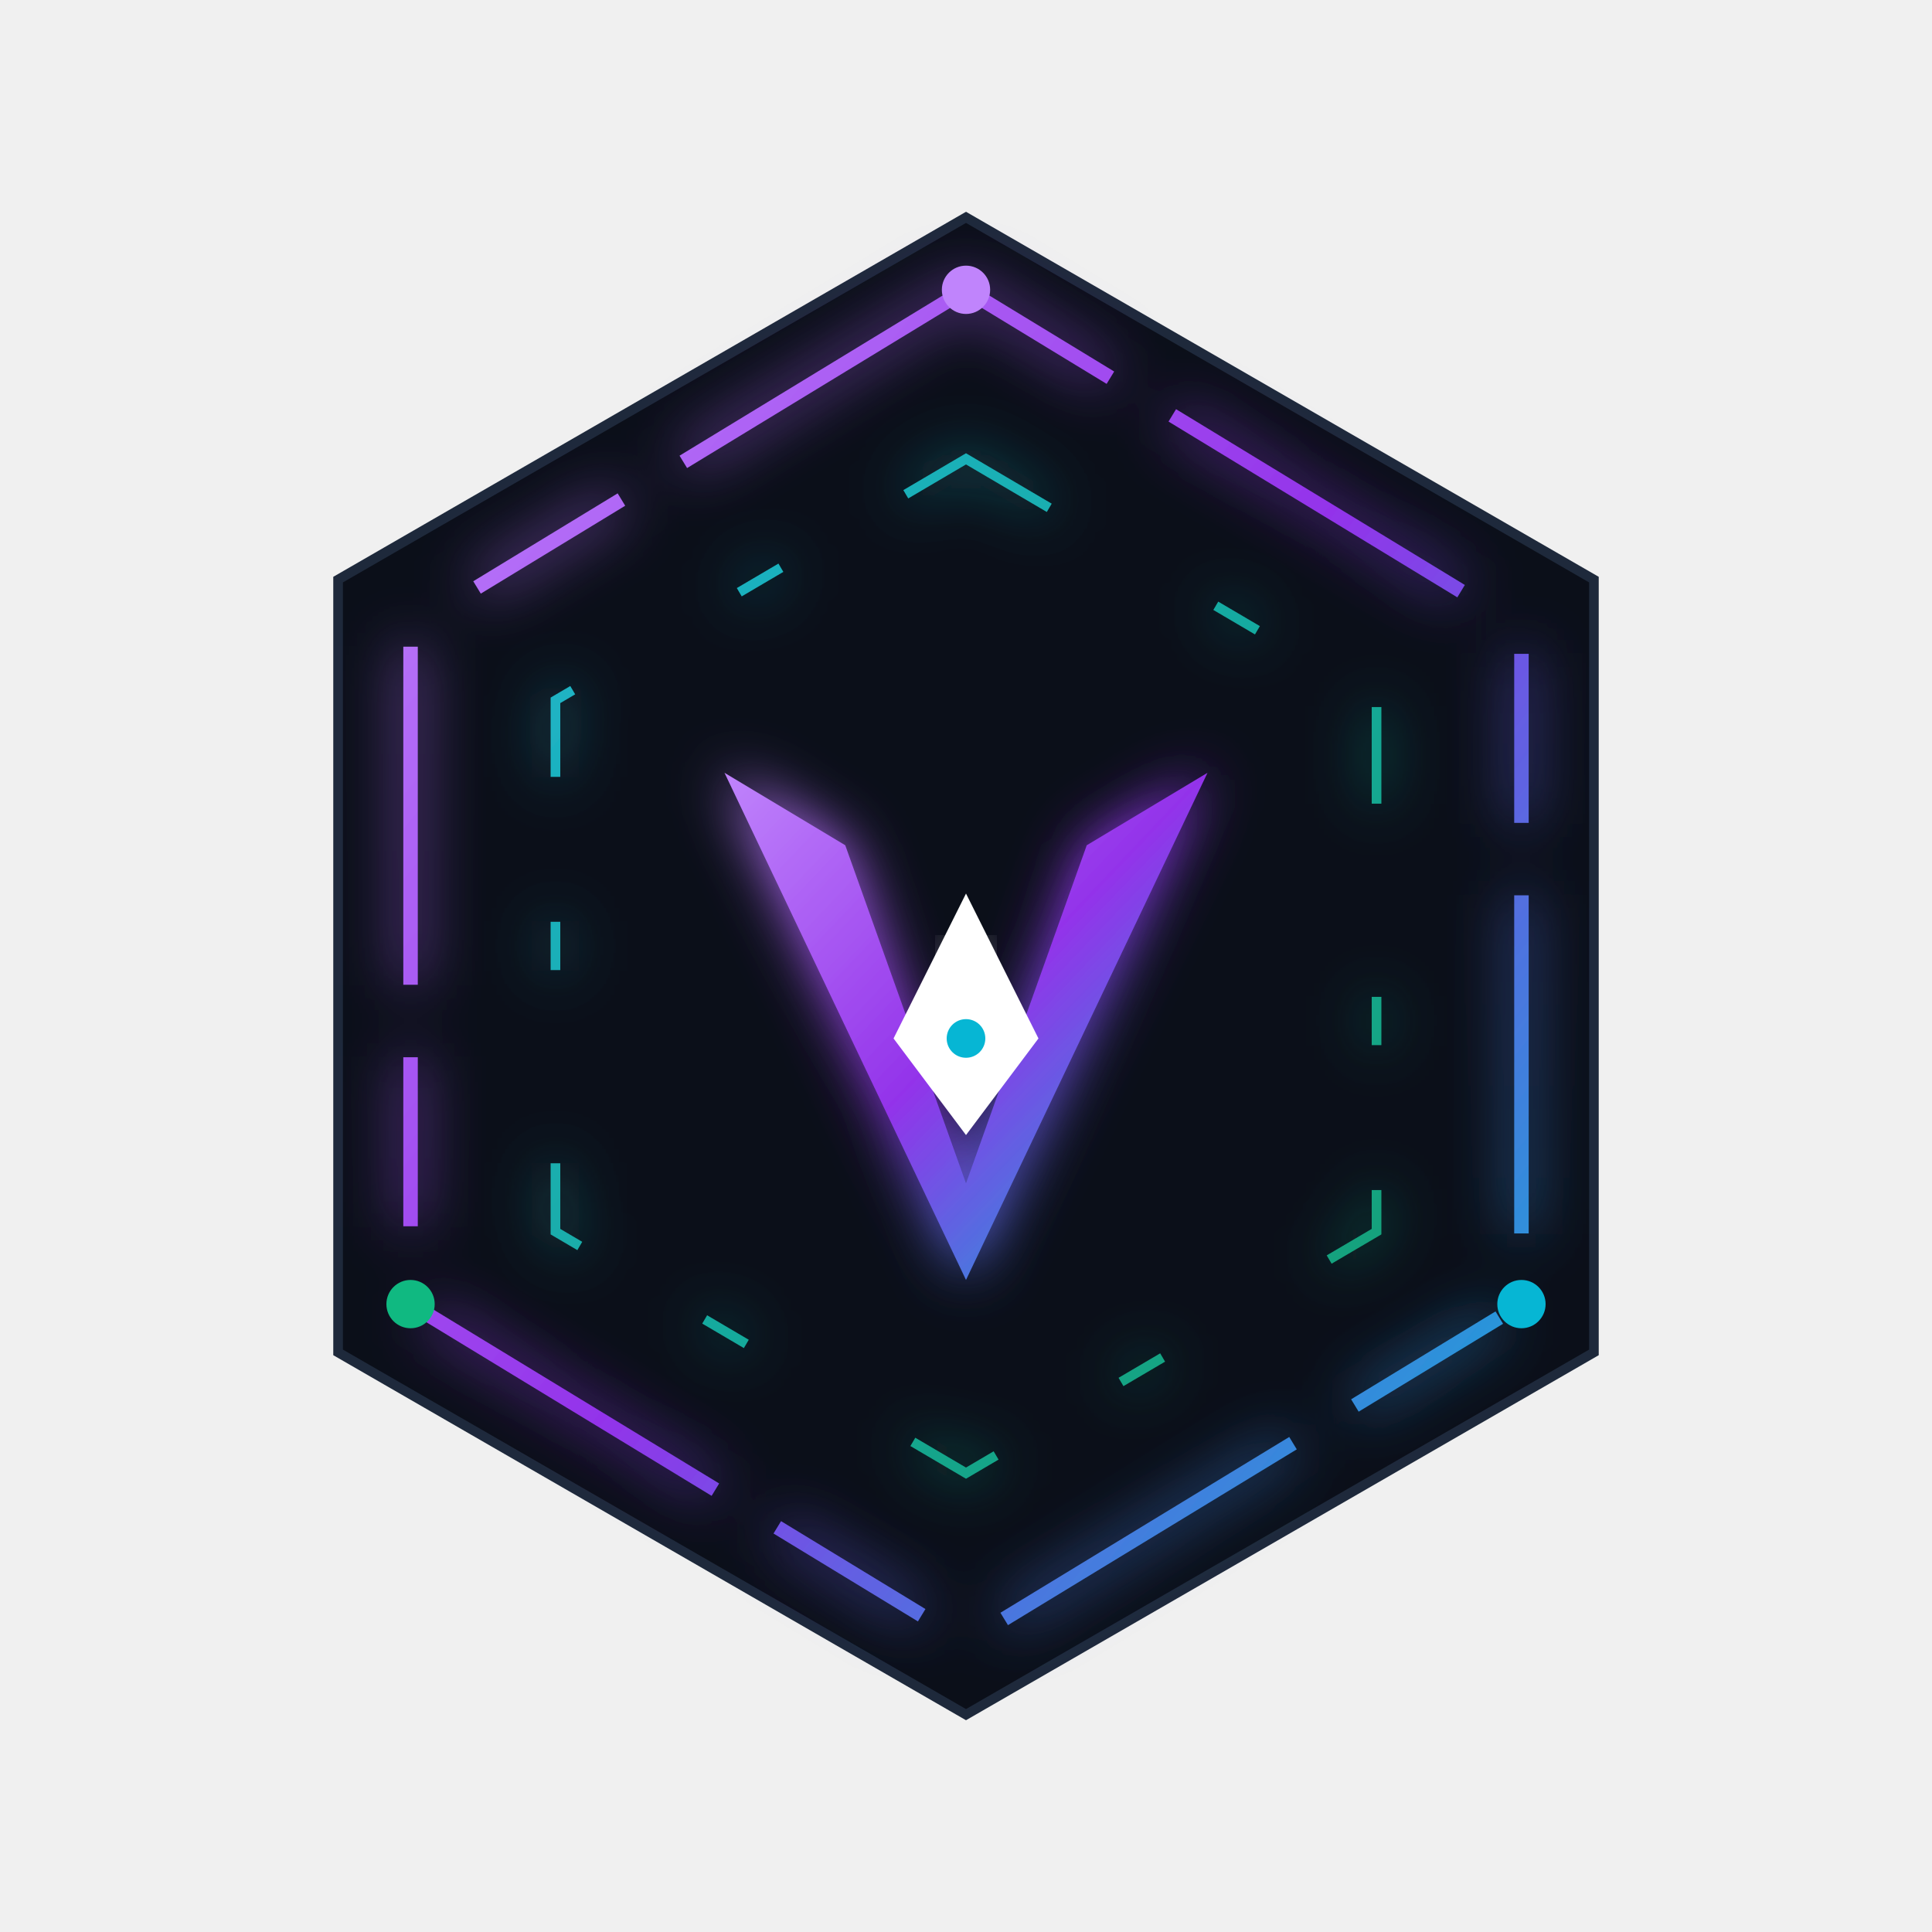
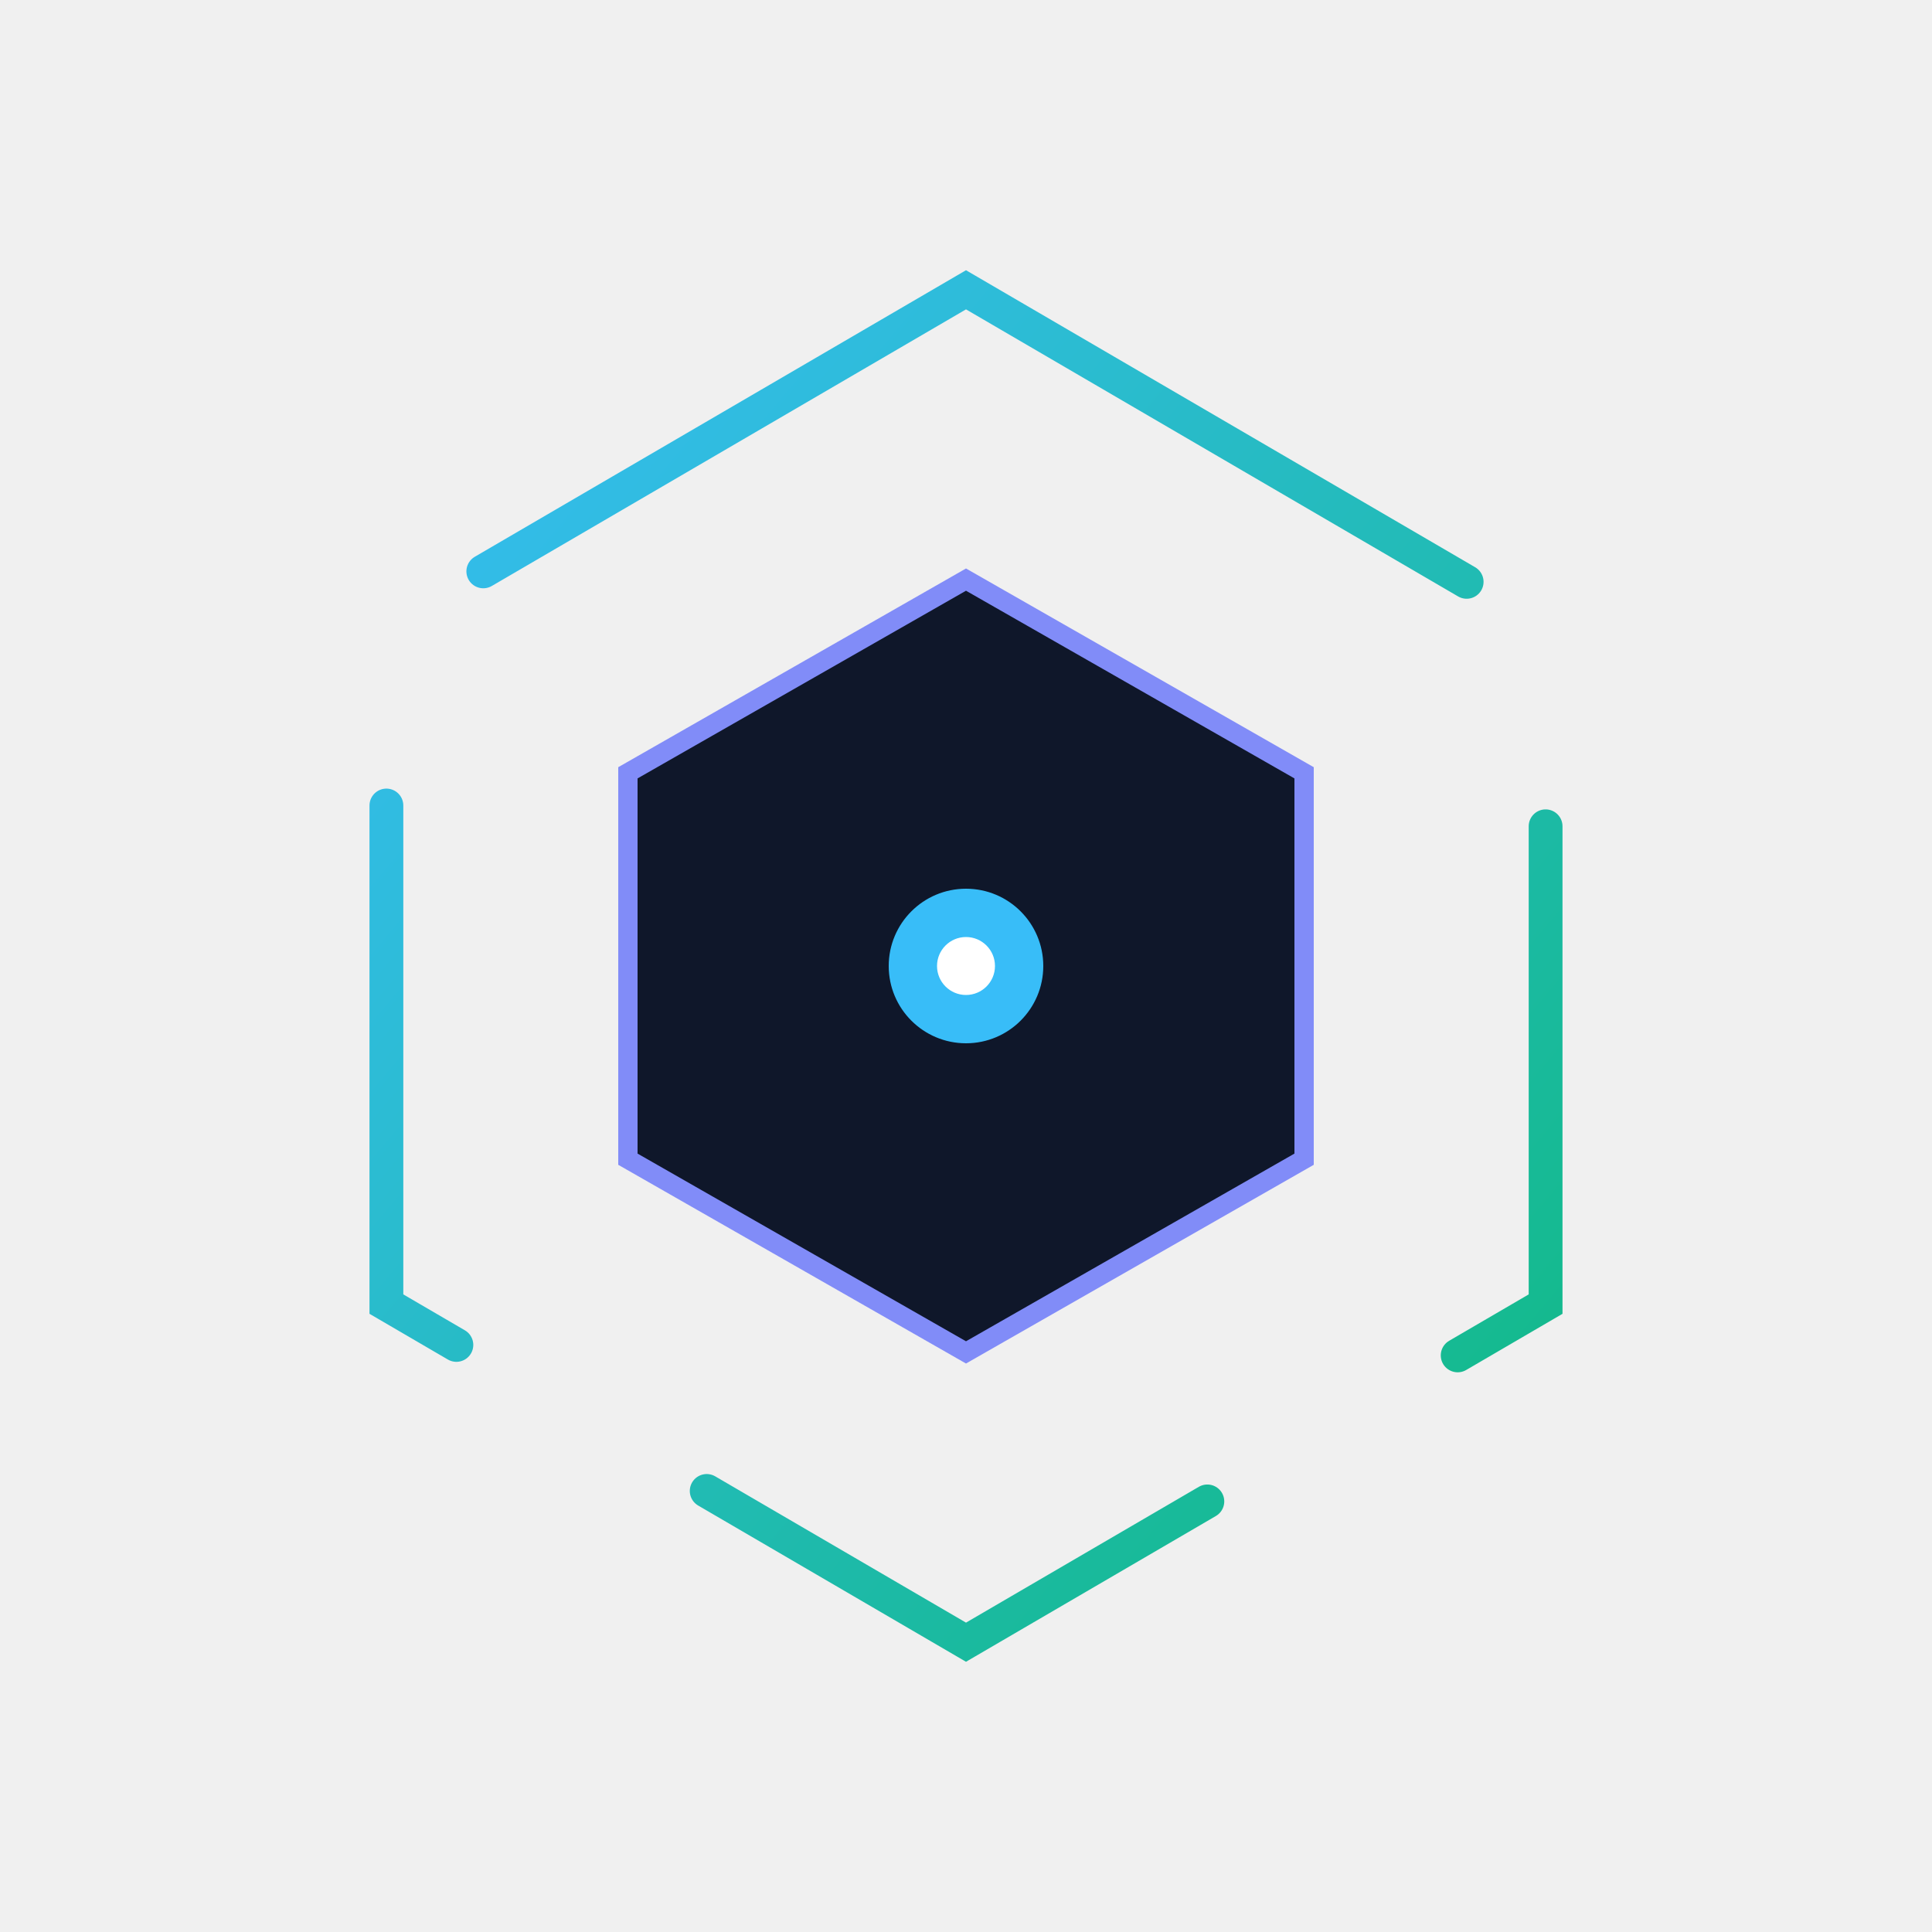
- <svg xmlns="http://www.w3.org/2000/svg" viewBox="0 0 400 400" width="100%" height="100%">
+ <svg xmlns="http://www.w3.org/2000/svg" viewBox="0 0 200 200" width="100%" height="100%">
  <defs>
-     <linearGradient id="vHexGrad" x1="0%" y1="0%" x2="100%" y2="100%">
-       <stop offset="0%" stop-color="#C084FC" />
-       <stop offset="50%" stop-color="#9333EA" />
-       <stop offset="100%" stop-color="#06B6D4" />
-     </linearGradient>
-     <linearGradient id="vHexCyan" x1="0%" y1="0%" x2="100%" y2="100%">
-       <stop offset="0%" stop-color="#22D3EE" />
+     <linearGradient id="apexGrad3" x1="0%" y1="0%" x2="100%" y2="100%">
+       <stop offset="0%" stop-color="#38BDF8" />
      <stop offset="100%" stop-color="#10B981" />
    </linearGradient>
-     <filter id="bloom3" x="-20%" y="-20%" width="140%" height="140%">
-       <feGaussianBlur stdDeviation="6" result="blur" />
-       <feComposite in="SourceGraphic" in2="blur" operator="over" />
-     </filter>
  </defs>
  <style>
-     .hex-outer {
-       animation: hexSpinCW 9s linear infinite;
-       transform-origin: 200px 200px;
+     .hex-spin {
+       animation: hexRotate 4s linear infinite;
+       transform-origin: 100px 100px;
    }
-     .hex-inner {
-       animation: hexSpinCCW 6s cubic-bezier(0.4, 0, 0.2, 1) infinite;
-       transform-origin: 200px 200px;
+     .hex-glow {
+       animation: hexPulse 1.4s ease-in-out infinite alternate;
+       transform-origin: 100px 100px;
    }
-     .hex-core {
-       animation: hexBreathing 2s ease-in-out infinite alternate;
-       transform-origin: 200px 200px;
-     }
-     .orbit-dot {
-       animation: orbitTrack 4s linear infinite;
-       transform-origin: 200px 200px;
-     }
- 
-     @keyframes hexSpinCW {
+     @keyframes hexRotate {
      0% { transform: rotate(0deg); }
      100% { transform: rotate(360deg); }
    }
-     @keyframes hexSpinCCW {
-       0% { transform: rotate(360deg); }
-       100% { transform: rotate(0deg); }
-     }
-     @keyframes hexBreathing {
-       0% { transform: scale(0.85); opacity: 0.7; filter: drop-shadow(0 0 10px #9333EA); }
-       100% { transform: scale(1.1); opacity: 1; filter: drop-shadow(0 0 24px #22D3EE); }
-     }
-     @keyframes orbitTrack {
-       0% { transform: rotate(0deg) translateX(125px) rotate(0deg); }
-       100% { transform: rotate(360deg) translateX(125px) rotate(-360deg); }
+     @keyframes hexPulse {
+       0% { transform: scale(0.9); opacity: 0.8; }
+       100% { transform: scale(1.08); opacity: 1; }
    }
  </style>
-   <polygon points="200,45 330,120 330,280 200,355 70,280 70,120" fill="#0B0F19" stroke="#1E293B" stroke-width="2" />
-   <g class="hex-outer">
-     <polygon points="200,60 315,130 315,270 200,340 85,270 85,130" fill="none" stroke="url(#vHexGrad)" stroke-width="3" stroke-dasharray="35 15 70 20" filter="url(#bloom3)" />
-     <circle cx="200" cy="60" r="5" fill="#C084FC" />
-     <circle cx="315" cy="270" r="5" fill="#06B6D4" />
-     <circle cx="85" cy="270" r="5" fill="#10B981" />
+   <g class="hex-spin">
+     <polygon points="100,30 160,65 160,135 100,170 40,135 40,65" fill="none" stroke="url(#apexGrad3)" stroke-width="3.5" stroke-dasharray="60 30" stroke-linecap="round" />
  </g>
-   <g class="hex-inner">
-     <polygon points="200,95 285,145 285,255 200,305 115,255 115,145" fill="none" stroke="url(#vHexCyan)" stroke-width="2" stroke-dasharray="20 40 10 30" opacity="0.85" filter="url(#bloom3)" />
-   </g>
-   <circle class="orbit-dot" cx="200" cy="200" r="4.5" fill="#FFFFFF" filter="url(#bloom3)" />
-   <g class="hex-core">
-     <path d="M 150 160 L 175 175 L 200 245 L 225 175 L 250 160 L 200 265 Z" fill="url(#vHexGrad)" filter="url(#bloom3)" />
-     <polygon points="200,185 215,215 200,235 185,215" fill="#FFFFFF" />
-     <circle cx="200" cy="215" r="4" fill="#06B6D4" />
+   <g class="hex-glow">
+     <polygon points="100,60 135,80 135,120 100,140 65,120 65,80" fill="#0F172A" stroke="#818CF8" stroke-width="2" />
+     <circle cx="100" cy="100" r="8" fill="#38BDF8" />
+     <circle cx="100" cy="100" r="3" fill="#FFFFFF" />
  </g>
</svg>
